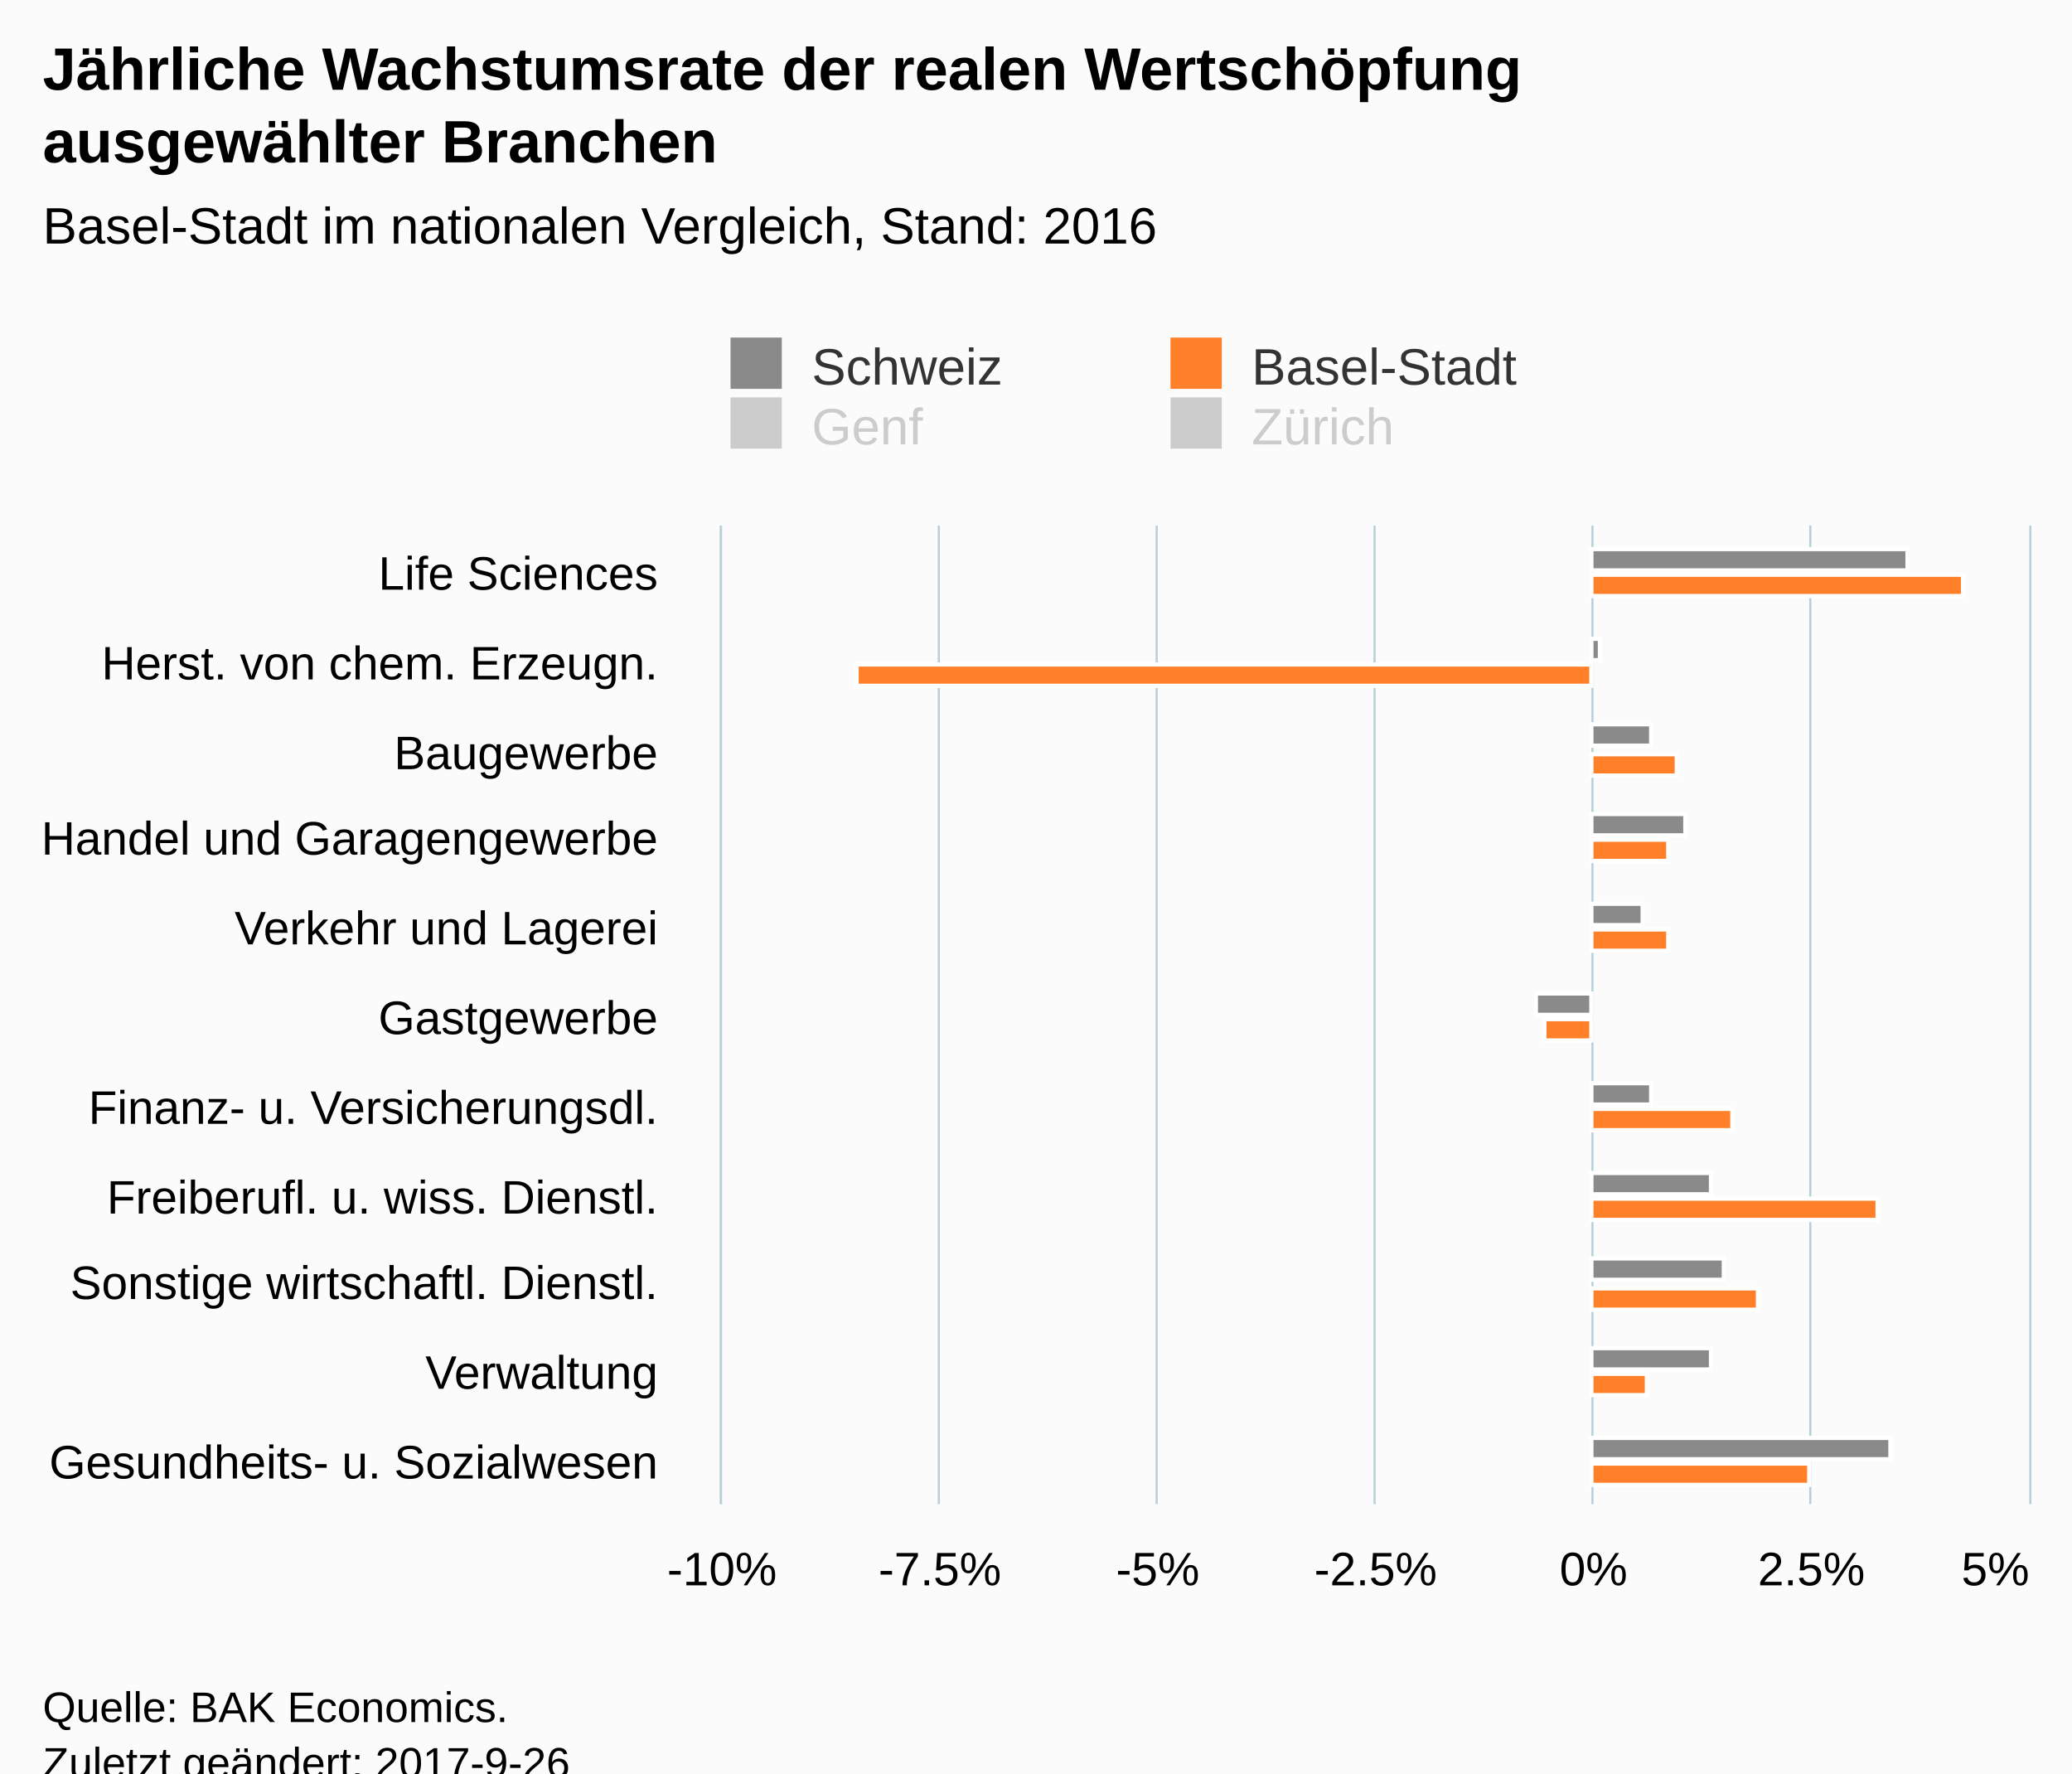
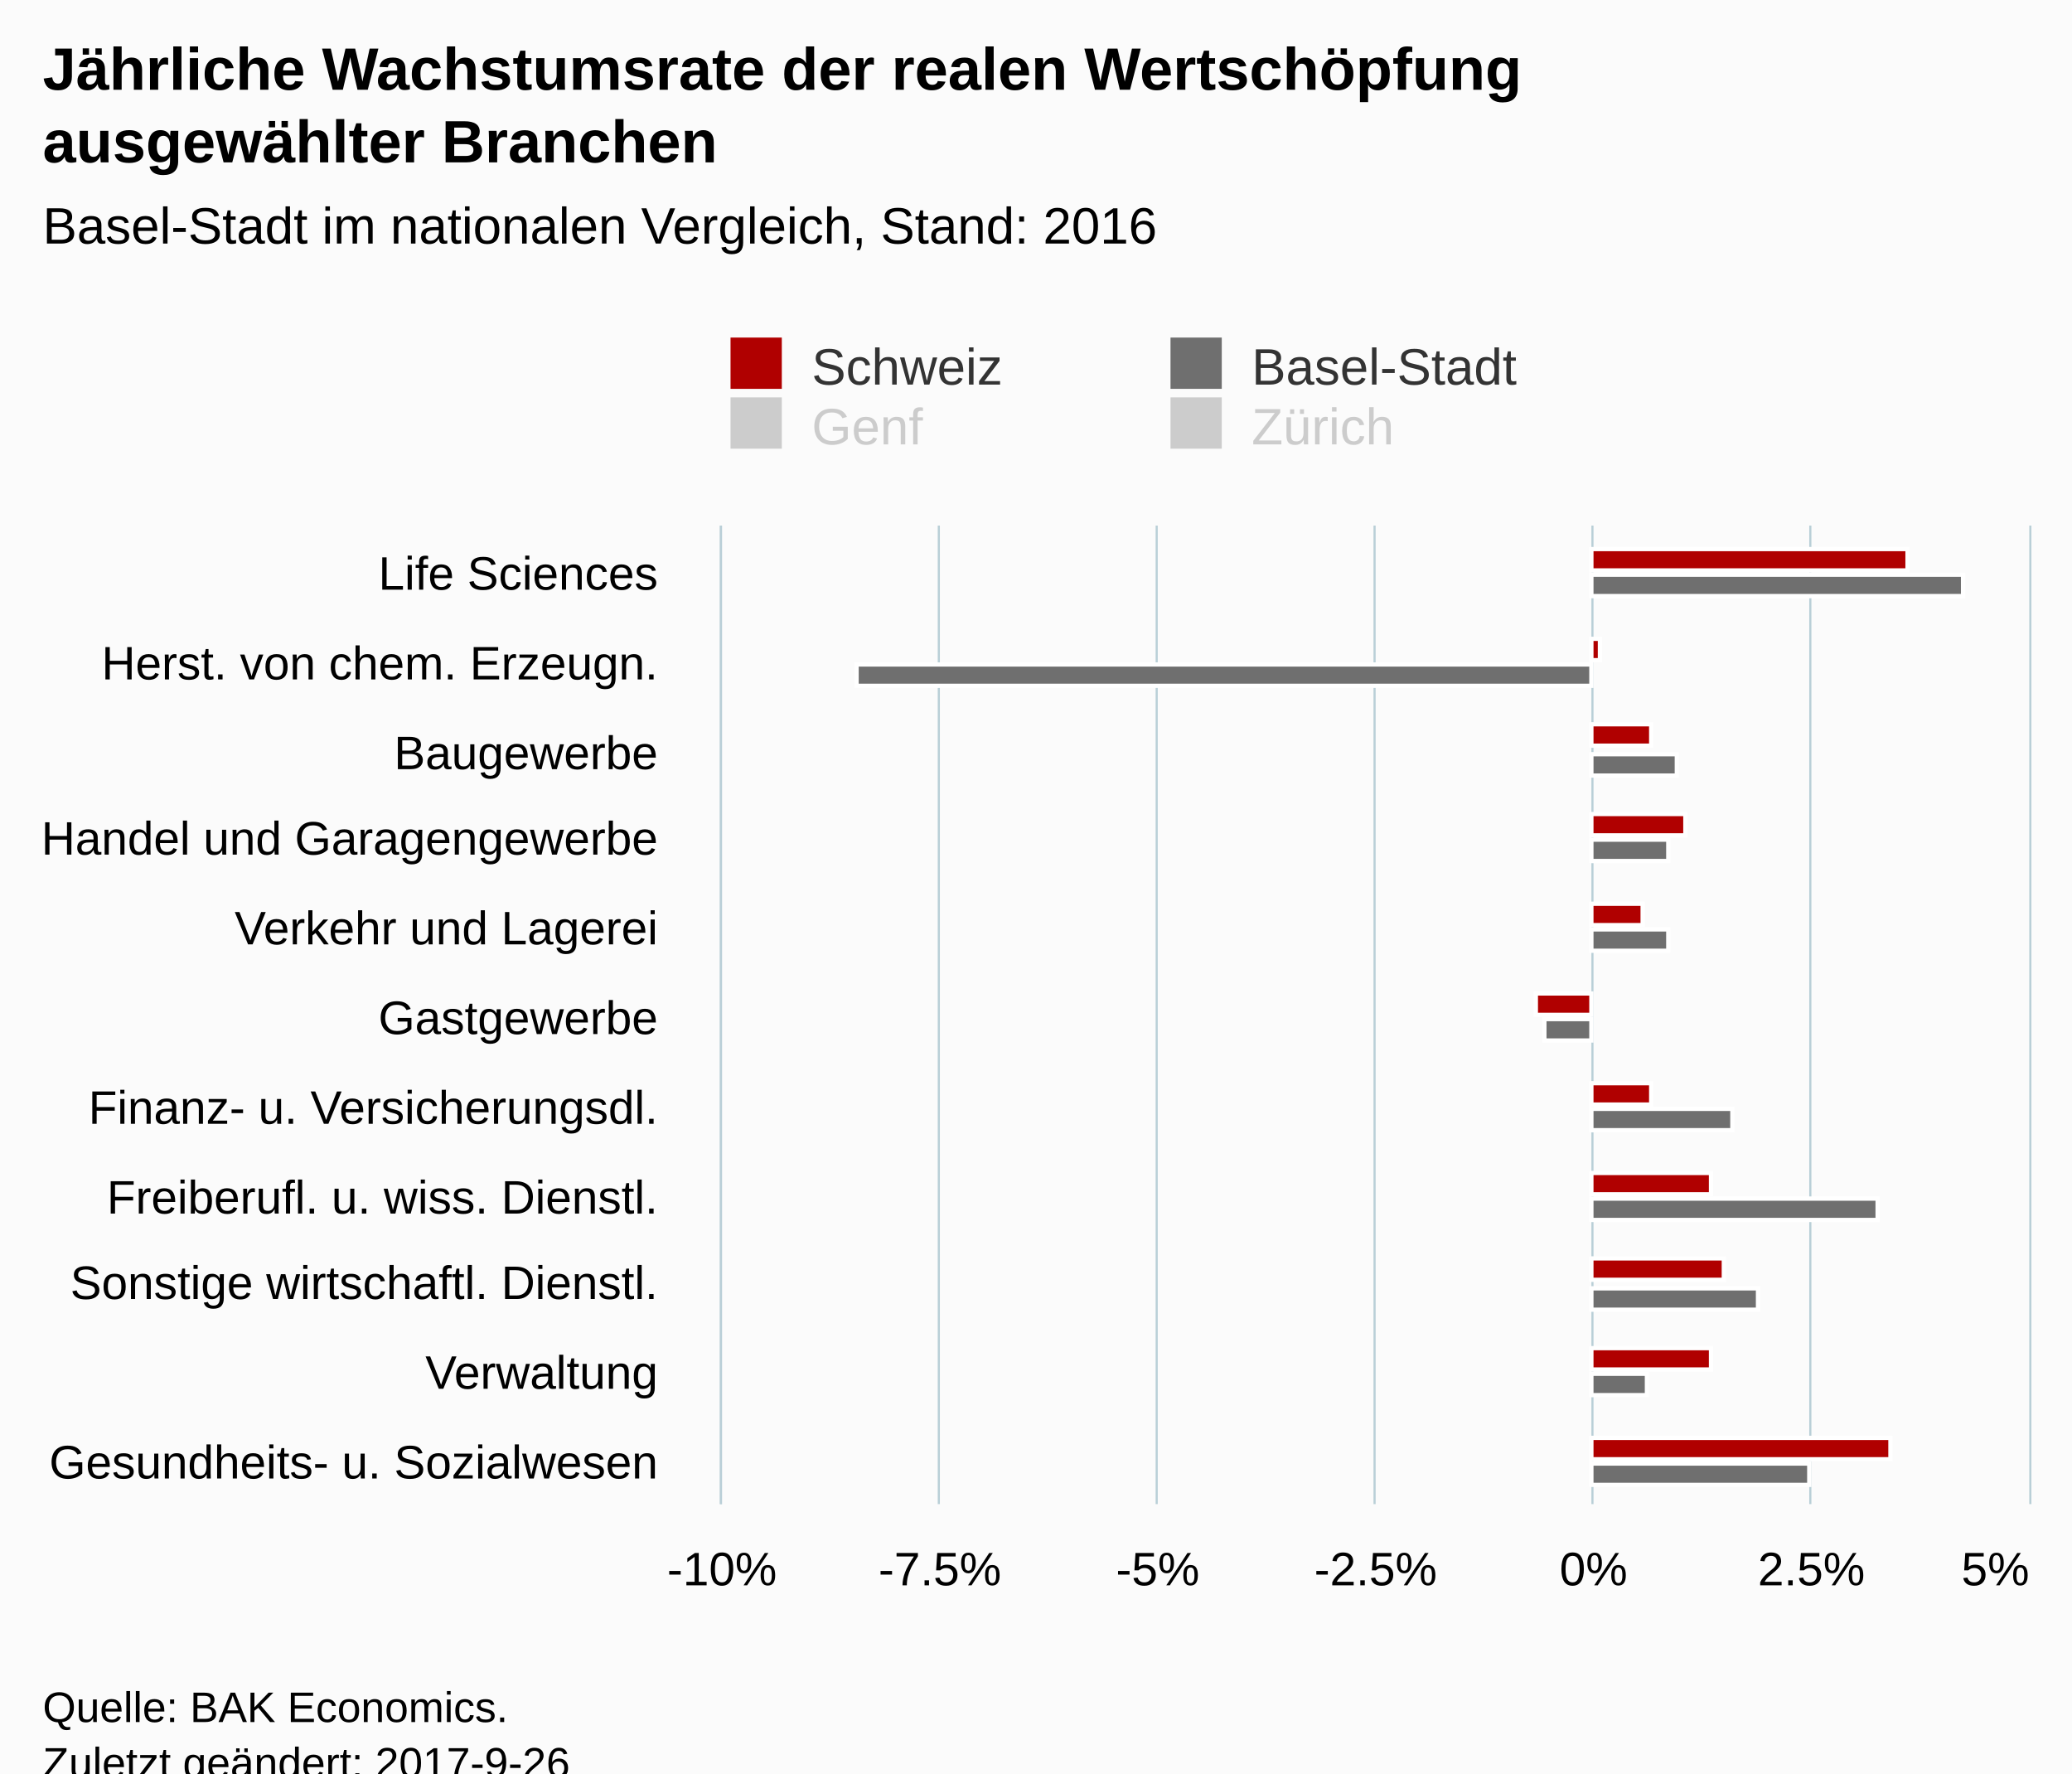
<svg xmlns="http://www.w3.org/2000/svg" version="1.1" class="highcharts-root" style="font-family:Arial;font-size:12px;" viewBox="0 0 485 415">
  <defs>
-     <clipPath id="highcharts-sxvvo7h-6">
+     <clipPath id="highcharts-a2rz4tl-6">
      <rect x="0" y="0" width="229" height="306" fill="none" />
    </clipPath>
-     <clipPath id="highcharts-sxvvo7h-7">
+     <clipPath id="highcharts-a2rz4tl-7">
      <rect x="0" y="0" width="229" height="306" fill="none" />
    </clipPath>
  </defs>
  <rect fill="#fbfbfb" class="highcharts-background" x="0" y="0" width="485" height="428" rx="0" ry="0" />
  <rect fill="none" class="highcharts-plot-background" x="169" y="123" width="306" height="229" />
-   <g class="highcharts-pane-group" />
-   <g class="highcharts-grid highcharts-xaxis-grid ">
-     <path fill="none" class="highcharts-grid-line" d="M 169 144.5 L 475 144.5" opacity="1" />
-     <path fill="none" class="highcharts-grid-line" d="M 169 165.5 L 475 165.5" opacity="1" />
-     <path fill="none" class="highcharts-grid-line" d="M 169 185.5 L 475 185.5" opacity="1" />
-     <path fill="none" class="highcharts-grid-line" d="M 169 206.5 L 475 206.5" opacity="1" />
-     <path fill="none" class="highcharts-grid-line" d="M 169 227.5 L 475 227.5" opacity="1" />
-     <path fill="none" class="highcharts-grid-line" d="M 169 248.5 L 475 248.5" opacity="1" />
-     <path fill="none" class="highcharts-grid-line" d="M 169 269.5 L 475 269.5" opacity="1" />
-     <path fill="none" class="highcharts-grid-line" d="M 169 290.5 L 475 290.5" opacity="1" />
-     <path fill="none" class="highcharts-grid-line" d="M 169 310.5 L 475 310.5" opacity="1" />
-     <path fill="none" class="highcharts-grid-line" d="M 169 331.5 L 475 331.5" opacity="1" />
-     <path fill="none" class="highcharts-grid-line" d="M 169 352.5 L 475 352.5" opacity="1" />
-     <path fill="none" class="highcharts-grid-line" d="M 169 123.5 L 475 123.5" opacity="1" />
+   <g class="highcharts-pane-group" data-z-index="0" />
+   <g class="highcharts-grid highcharts-xaxis-grid " data-z-index="1">
+     <path fill="none" data-z-index="1" class="highcharts-grid-line" d="M 169 144.5 L 475 144.5" opacity="1" />
+     <path fill="none" data-z-index="1" class="highcharts-grid-line" d="M 169 165.5 L 475 165.5" opacity="1" />
+     <path fill="none" data-z-index="1" class="highcharts-grid-line" d="M 169 185.5 L 475 185.5" opacity="1" />
+     <path fill="none" data-z-index="1" class="highcharts-grid-line" d="M 169 206.5 L 475 206.5" opacity="1" />
+     <path fill="none" data-z-index="1" class="highcharts-grid-line" d="M 169 227.5 L 475 227.5" opacity="1" />
+     <path fill="none" data-z-index="1" class="highcharts-grid-line" d="M 169 248.5 L 475 248.5" opacity="1" />
+     <path fill="none" data-z-index="1" class="highcharts-grid-line" d="M 169 269.5 L 475 269.5" opacity="1" />
+     <path fill="none" data-z-index="1" class="highcharts-grid-line" d="M 169 290.5 L 475 290.5" opacity="1" />
+     <path fill="none" data-z-index="1" class="highcharts-grid-line" d="M 169 310.5 L 475 310.5" opacity="1" />
+     <path fill="none" data-z-index="1" class="highcharts-grid-line" d="M 169 331.5 L 475 331.5" opacity="1" />
+     <path fill="none" data-z-index="1" class="highcharts-grid-line" d="M 169 352.5 L 475 352.5" opacity="1" />
+     <path fill="none" data-z-index="1" class="highcharts-grid-line" d="M 169 123.5 L 475 123.5" opacity="1" />
  </g>
-   <g class="highcharts-grid highcharts-yaxis-grid ">
-     <path fill="none" stroke="#B9CFD7" stroke-width="0.5" class="highcharts-grid-line" d="M 168.75 123 L 168.75 352" opacity="1" />
-     <path fill="none" stroke="#B9CFD7" stroke-width="0.5" class="highcharts-grid-line" d="M 219.75 123 L 219.75 352" opacity="1" />
-     <path fill="none" stroke="#B9CFD7" stroke-width="0.5" class="highcharts-grid-line" d="M 270.75 123 L 270.75 352" opacity="1" />
-     <path fill="none" stroke="#B9CFD7" stroke-width="0.5" class="highcharts-grid-line" d="M 321.75 123 L 321.75 352" opacity="1" />
-     <path fill="none" stroke="#B9CFD7" stroke-width="0.5" class="highcharts-grid-line" d="M 372.75 123 L 372.75 352" opacity="1" />
-     <path fill="none" stroke="#B9CFD7" stroke-width="0.5" class="highcharts-grid-line" d="M 423.75 123 L 423.75 352" opacity="1" />
-     <path fill="none" stroke="#B9CFD7" stroke-width="0.5" class="highcharts-grid-line" d="M 475.25 123 L 475.25 352" opacity="1" />
+   <g class="highcharts-grid highcharts-yaxis-grid " data-z-index="1">
+     <path fill="none" stroke="#B9CFD7" stroke-width="0.5" data-z-index="1" class="highcharts-grid-line" d="M 168.75 123 L 168.75 352" opacity="1" />
+     <path fill="none" stroke="#B9CFD7" stroke-width="0.5" data-z-index="1" class="highcharts-grid-line" d="M 219.75 123 L 219.75 352" opacity="1" />
+     <path fill="none" stroke="#B9CFD7" stroke-width="0.5" data-z-index="1" class="highcharts-grid-line" d="M 270.75 123 L 270.75 352" opacity="1" />
+     <path fill="none" stroke="#B9CFD7" stroke-width="0.5" data-z-index="1" class="highcharts-grid-line" d="M 321.75 123 L 321.75 352" opacity="1" />
+     <path fill="none" stroke="#B9CFD7" stroke-width="0.5" data-z-index="1" class="highcharts-grid-line" d="M 372.75 123 L 372.75 352" opacity="1" />
+     <path fill="none" stroke="#B9CFD7" stroke-width="0.5" data-z-index="1" class="highcharts-grid-line" d="M 423.75 123 L 423.75 352" opacity="1" />
+     <path fill="none" stroke="#B9CFD7" stroke-width="0.5" data-z-index="1" class="highcharts-grid-line" d="M 475.25 123 L 475.25 352" opacity="1" />
  </g>
-   <rect fill="none" class="highcharts-plot-border" x="169" y="123" width="306" height="229" />
-   <g class="highcharts-axis highcharts-xaxis ">
-     <path fill="none" class="highcharts-axis-line" stroke="#B9CFD7" stroke-width="0.5" d="M 168.75 123 L 168.75 352" />
+   <rect fill="none" class="highcharts-plot-border" data-z-index="1" x="169" y="123" width="306" height="229" />
+   <g class="highcharts-axis highcharts-xaxis " data-z-index="2">
+     <path fill="none" class="highcharts-axis-line" stroke="#B9CFD7" stroke-width="0.5" data-z-index="7" d="M 168.75 123 L 168.75 352" />
  </g>
-   <g class="highcharts-axis highcharts-yaxis ">
-     <path fill="none" class="highcharts-axis-line" d="M 169 352 L 475 352" />
+   <g class="highcharts-axis highcharts-yaxis " data-z-index="2">
+     <path fill="none" class="highcharts-axis-line" data-z-index="7" d="M 169 352 L 475 352" />
  </g>
-   <g class="highcharts-series-group">
-     <g class="highcharts-series highcharts-series-0 highcharts-column-series " transform="translate(475,352) rotate(90) scale(-1,1) scale(1 1)" clip-path="url(#highcharts-sxvvo7h-7)">
-       <rect x="218.5" y="28.5" width="5" height="74" fill="#8a8a8a" stroke="#ffffff" stroke-width="1" class="highcharts-point" />
-       <rect x="197.5" y="100.5" width="5" height="2" fill="#8a8a8a" stroke="#ffffff" stroke-width="1" class="highcharts-point" />
-       <rect x="177.5" y="88.5" width="5" height="14" fill="#8a8a8a" stroke="#ffffff" stroke-width="1" class="highcharts-point" />
-       <rect x="156.5" y="80.5" width="5" height="22" fill="#8a8a8a" stroke="#ffffff" stroke-width="1" class="highcharts-point" />
-       <rect x="135.5" y="90.5" width="5" height="12" fill="#8a8a8a" stroke="#ffffff" stroke-width="1" class="highcharts-point" />
-       <rect x="114.5" y="102.5" width="5" height="13" fill="#8a8a8a" stroke="#ffffff" stroke-width="1" class="highcharts-point highcharts-negative" />
-       <rect x="93.5" y="88.5" width="5" height="14" fill="#8a8a8a" stroke="#ffffff" stroke-width="1" class="highcharts-point" />
-       <rect x="72.5" y="74.5" width="5" height="28" fill="#8a8a8a" stroke="#ffffff" stroke-width="1" class="highcharts-point" />
-       <rect x="52.5" y="71.5" width="5" height="31" fill="#8a8a8a" stroke="#ffffff" stroke-width="1" class="highcharts-point" />
-       <rect x="31.5" y="74.5" width="5" height="28" fill="#8a8a8a" stroke="#ffffff" stroke-width="1" class="highcharts-point" />
-       <rect x="10.5" y="32.5" width="5" height="70" fill="#8a8a8a" stroke="#ffffff" stroke-width="1" class="highcharts-point" />
+   <g class="highcharts-series-group" data-z-index="3">
+     <g data-z-index="0.1" class="highcharts-series highcharts-series-0 highcharts-column-series " transform="translate(475,352) rotate(90) scale(-1,1) scale(1 1)" clip-path="url(#highcharts-a2rz4tl-7)">
+       <rect x="218.5" y="28.5" width="5" height="74" fill="#B00000" stroke="#ffffff" stroke-width="1" class="highcharts-point" />
+       <rect x="197.5" y="100.5" width="5" height="2" fill="#B00000" stroke="#ffffff" stroke-width="1" class="highcharts-point" />
+       <rect x="177.5" y="88.5" width="5" height="14" fill="#B00000" stroke="#ffffff" stroke-width="1" class="highcharts-point" />
+       <rect x="156.5" y="80.5" width="5" height="22" fill="#B00000" stroke="#ffffff" stroke-width="1" class="highcharts-point" />
+       <rect x="135.5" y="90.5" width="5" height="12" fill="#B00000" stroke="#ffffff" stroke-width="1" class="highcharts-point" />
+       <rect x="114.5" y="102.5" width="5" height="13" fill="#B00000" stroke="#ffffff" stroke-width="1" class="highcharts-point highcharts-negative" />
+       <rect x="93.5" y="88.5" width="5" height="14" fill="#B00000" stroke="#ffffff" stroke-width="1" class="highcharts-point" />
+       <rect x="72.5" y="74.5" width="5" height="28" fill="#B00000" stroke="#ffffff" stroke-width="1" class="highcharts-point" />
+       <rect x="52.5" y="71.5" width="5" height="31" fill="#B00000" stroke="#ffffff" stroke-width="1" class="highcharts-point" />
+       <rect x="31.5" y="74.5" width="5" height="28" fill="#B00000" stroke="#ffffff" stroke-width="1" class="highcharts-point" />
+       <rect x="10.5" y="32.5" width="5" height="70" fill="#B00000" stroke="#ffffff" stroke-width="1" class="highcharts-point" />
    </g>
-     <g class="highcharts-markers highcharts-series-0 highcharts-column-series " transform="translate(475,352) rotate(90) scale(-1,1) scale(1 1)" clip-path="none" />
-     <g class="highcharts-series highcharts-series-1 highcharts-column-series " transform="translate(475,352) rotate(90) scale(-1,1) scale(1 1)" clip-path="url(#highcharts-sxvvo7h-7)">
-       <rect x="212.5" y="15.5" width="5" height="87" fill="#ff8028" stroke="#ffffff" stroke-width="1" class="highcharts-point" />
-       <rect x="191.5" y="102.5" width="5" height="172" fill="#ff8028" stroke="#ffffff" stroke-width="1" class="highcharts-point highcharts-negative" />
-       <rect x="170.5" y="82.5" width="5" height="20" fill="#ff8028" stroke="#ffffff" stroke-width="1" class="highcharts-point" />
-       <rect x="150.5" y="84.5" width="5" height="18" fill="#ff8028" stroke="#ffffff" stroke-width="1" class="highcharts-point" />
-       <rect x="129.5" y="84.5" width="5" height="18" fill="#ff8028" stroke="#ffffff" stroke-width="1" class="highcharts-point" />
-       <rect x="108.5" y="102.5" width="5" height="11" fill="#ff8028" stroke="#ffffff" stroke-width="1" class="highcharts-point highcharts-negative" />
-       <rect x="87.5" y="69.5" width="5" height="33" fill="#ff8028" stroke="#ffffff" stroke-width="1" class="highcharts-point" />
-       <rect x="66.5" y="35.5" width="5" height="67" fill="#ff8028" stroke="#ffffff" stroke-width="1" class="highcharts-point" />
-       <rect x="45.5" y="63.5" width="5" height="39" fill="#ff8028" stroke="#ffffff" stroke-width="1" class="highcharts-point" />
-       <rect x="25.5" y="89.5" width="5" height="13" fill="#ff8028" stroke="#ffffff" stroke-width="1" class="highcharts-point" />
-       <rect x="4.5" y="51.5" width="5" height="51" fill="#ff8028" stroke="#ffffff" stroke-width="1" class="highcharts-point" />
+     <g data-z-index="0.1" class="highcharts-markers highcharts-series-0 highcharts-column-series " transform="translate(475,352) rotate(90) scale(-1,1) scale(1 1)" clip-path="none" />
+     <g data-z-index="0.1" class="highcharts-series highcharts-series-1 highcharts-column-series " transform="translate(475,352) rotate(90) scale(-1,1) scale(1 1)" clip-path="url(#highcharts-a2rz4tl-7)">
+       <rect x="212.5" y="15.5" width="5" height="87" fill="#6F6F6F" stroke="#ffffff" stroke-width="1" class="highcharts-point" />
+       <rect x="191.5" y="102.5" width="5" height="172" fill="#6F6F6F" stroke="#ffffff" stroke-width="1" class="highcharts-point highcharts-negative" />
+       <rect x="170.5" y="82.5" width="5" height="20" fill="#6F6F6F" stroke="#ffffff" stroke-width="1" class="highcharts-point" />
+       <rect x="150.5" y="84.5" width="5" height="18" fill="#6F6F6F" stroke="#ffffff" stroke-width="1" class="highcharts-point" />
+       <rect x="129.5" y="84.5" width="5" height="18" fill="#6F6F6F" stroke="#ffffff" stroke-width="1" class="highcharts-point" />
+       <rect x="108.5" y="102.5" width="5" height="11" fill="#6F6F6F" stroke="#ffffff" stroke-width="1" class="highcharts-point highcharts-negative" />
+       <rect x="87.5" y="69.5" width="5" height="33" fill="#6F6F6F" stroke="#ffffff" stroke-width="1" class="highcharts-point" />
+       <rect x="66.5" y="35.5" width="5" height="67" fill="#6F6F6F" stroke="#ffffff" stroke-width="1" class="highcharts-point" />
+       <rect x="45.5" y="63.5" width="5" height="39" fill="#6F6F6F" stroke="#ffffff" stroke-width="1" class="highcharts-point" />
+       <rect x="25.5" y="89.5" width="5" height="13" fill="#6F6F6F" stroke="#ffffff" stroke-width="1" class="highcharts-point" />
+       <rect x="4.5" y="51.5" width="5" height="51" fill="#6F6F6F" stroke="#ffffff" stroke-width="1" class="highcharts-point" />
    </g>
-     <g class="highcharts-markers highcharts-series-1 highcharts-column-series " transform="translate(475,352) rotate(90) scale(-1,1) scale(1 1)" clip-path="none" />
-     <g class="highcharts-series highcharts-series-2 highcharts-column-series " visibility="hidden" transform="translate(475,352) rotate(90) scale(-1,1) scale(1 1)" clip-path="url(#highcharts-sxvvo7h-7)" />
-     <g class="highcharts-markers highcharts-series-2 highcharts-column-series " visibility="hidden" transform="translate(475,352) rotate(90) scale(-1,1) scale(1 1)" clip-path="none" />
-     <g class="highcharts-series highcharts-series-3 highcharts-column-series " visibility="hidden" transform="translate(475,352) rotate(90) scale(-1,1) scale(1 1)" clip-path="url(#highcharts-sxvvo7h-7)" />
-     <g class="highcharts-markers highcharts-series-3 highcharts-column-series " visibility="hidden" transform="translate(475,352) rotate(90) scale(-1,1) scale(1 1)" clip-path="none" />
+     <g data-z-index="0.1" class="highcharts-markers highcharts-series-1 highcharts-column-series " transform="translate(475,352) rotate(90) scale(-1,1) scale(1 1)" clip-path="none" />
+     <g data-z-index="0.1" class="highcharts-series highcharts-series-2 highcharts-column-series " visibility="hidden" transform="translate(475,352) rotate(90) scale(-1,1) scale(1 1)" clip-path="url(#highcharts-a2rz4tl-7)" />
+     <g data-z-index="0.1" class="highcharts-markers highcharts-series-2 highcharts-column-series " visibility="hidden" transform="translate(475,352) rotate(90) scale(-1,1) scale(1 1)" clip-path="none" />
+     <g data-z-index="0.1" class="highcharts-series highcharts-series-3 highcharts-column-series " visibility="hidden" transform="translate(475,352) rotate(90) scale(-1,1) scale(1 1)" clip-path="url(#highcharts-a2rz4tl-7)" />
+     <g data-z-index="0.1" class="highcharts-markers highcharts-series-3 highcharts-column-series " visibility="hidden" transform="translate(475,352) rotate(90) scale(-1,1) scale(1 1)" clip-path="none" />
  </g>
-   <text x="10" text-anchor="start" class="highcharts-title" style="color:#000000;font-size:14px;font-weight:bold;fill:#000000;" y="21">
+   <text x="10" text-anchor="start" class="highcharts-title" data-z-index="4" style="color:#000000;font-size:14px;font-weight:bold;fill:#000000;" y="21">
    <tspan>Jährliche Wachstumsrate der realen Wertschöpfung</tspan>
    <tspan dy="17" x="10">ausgewählter Branchen</tspan>
  </text>
-   <text x="10" text-anchor="start" class="highcharts-subtitle" style="color:#000000;font-size:12px;font-weight:normal;font-family:Arial;fill:#000000;" y="57">
+   <text x="10" text-anchor="start" class="highcharts-subtitle" data-z-index="4" style="color:#000000;font-size:12px;font-weight:normal;font-family:Arial;fill:#000000;" y="57">
    <tspan>Basel-Stadt im nationalen Vergleich, Stand: 2016</tspan>
  </text>
-   <g class="highcharts-legend" transform="translate(161,72)">
+   <g class="highcharts-legend" data-z-index="7" transform="translate(161,72)">
    <rect fill="none" class="highcharts-legend-box" rx="0" ry="0" x="0" y="0" width="201" height="39" visibility="visible" />
-     <g>
+     <g data-z-index="1">
      <g>
-         <g class="highcharts-legend-item highcharts-column-series highcharts-color-undefined highcharts-series-0" transform="translate(8,3)">
-           <text x="21" style="color:#333333;font-size:12px;font-weight:normal;cursor:pointer;fill:#333333;" text-anchor="start" y="15">
+         <g class="highcharts-legend-item highcharts-column-series highcharts-color-undefined highcharts-series-0" data-z-index="1" transform="translate(8,3)">
+           <text x="21" style="color:#333333;font-size:12px;font-weight:normal;cursor:pointer;fill:#333333;" text-anchor="start" data-z-index="2" y="15">
            <tspan>Schweiz</tspan>
          </text>
-           <rect x="2" y="4" width="12" height="12" fill="#8a8a8a" class="highcharts-point" />
+           <rect x="2" y="4" width="12" height="12" fill="#B00000" class="highcharts-point" data-z-index="3" />
        </g>
-         <g class="highcharts-legend-item highcharts-column-series highcharts-color-undefined highcharts-series-1" transform="translate(110.9844,3)">
-           <text x="21" y="15" style="color:#333333;font-size:12px;font-weight:normal;cursor:pointer;fill:#333333;" text-anchor="start">
+         <g class="highcharts-legend-item highcharts-column-series highcharts-color-undefined highcharts-series-1" data-z-index="1" transform="translate(110.9844,3)">
+           <text x="21" y="15" style="color:#333333;font-size:12px;font-weight:normal;cursor:pointer;fill:#333333;" text-anchor="start" data-z-index="2">
            <tspan>Basel-Stadt</tspan>
          </text>
-           <rect x="2" y="4" width="12" height="12" fill="#ff8028" class="highcharts-point" />
+           <rect x="2" y="4" width="12" height="12" fill="#6F6F6F" class="highcharts-point" data-z-index="3" />
        </g>
-         <g class="highcharts-legend-item highcharts-column-series highcharts-color-undefined highcharts-series-2 highcharts-legend-item-hidden" transform="translate(8,17)">
-           <text x="21" y="15" style="color:#cccccc;font-size:12px;font-weight:normal;cursor:pointer;fill:#cccccc;" text-anchor="start">
+         <g class="highcharts-legend-item highcharts-column-series highcharts-color-undefined highcharts-series-2 highcharts-legend-item-hidden" data-z-index="1" transform="translate(8,17)">
+           <text x="21" y="15" style="color:#cccccc;font-size:12px;font-weight:normal;cursor:pointer;fill:#cccccc;" text-anchor="start" data-z-index="2">
            <tspan>Genf</tspan>
          </text>
-           <rect x="2" y="4" width="12" height="12" fill="#cccccc" class="highcharts-point" />
+           <rect x="2" y="4" width="12" height="12" fill="#cccccc" class="highcharts-point" data-z-index="3" />
        </g>
-         <g class="highcharts-legend-item highcharts-column-series highcharts-color-undefined highcharts-series-3 highcharts-legend-item-hidden" transform="translate(110.9844,17)">
-           <text x="21" y="15" style="color:#cccccc;font-size:12px;font-weight:normal;cursor:pointer;fill:#cccccc;" text-anchor="start">
+         <g class="highcharts-legend-item highcharts-column-series highcharts-color-undefined highcharts-series-3 highcharts-legend-item-hidden" data-z-index="1" transform="translate(110.9844,17)">
+           <text x="21" y="15" style="color:#cccccc;font-size:12px;font-weight:normal;cursor:pointer;fill:#cccccc;" text-anchor="start" data-z-index="2">
            <tspan>Zürich</tspan>
          </text>
-           <rect x="2" y="4" width="12" height="12" fill="#cccccc" class="highcharts-point" />
+           <rect x="2" y="4" width="12" height="12" fill="#cccccc" class="highcharts-point" data-z-index="3" />
        </g>
      </g>
    </g>
  </g>
-   <g class="highcharts-axis-labels highcharts-xaxis-labels ">
+   <g class="highcharts-axis-labels highcharts-xaxis-labels " data-z-index="7">
    <text x="154" style="color:#000000;cursor:default;font-size:11px;fill:#000000;" text-anchor="end" transform="translate(0,0)" y="138" opacity="1">
      <tspan>Life Sciences</tspan>
    </text>
    <text x="154" style="color:#000000;cursor:default;font-size:11px;fill:#000000;" text-anchor="end" transform="translate(0,0)" y="159" opacity="1">
      <tspan>Herst. von chem. Erzeugn.</tspan>
    </text>
    <text x="154" style="color:#000000;cursor:default;font-size:11px;fill:#000000;" text-anchor="end" transform="translate(0,0)" y="180" opacity="1">Baugewerbe</text>
    <text x="154" style="color:#000000;cursor:default;font-size:11px;fill:#000000;" text-anchor="end" transform="translate(0,0)" y="200" opacity="1">
      <tspan>Handel und Garagengewerbe</tspan>
    </text>
    <text x="154" style="color:#000000;cursor:default;font-size:11px;fill:#000000;" text-anchor="end" transform="translate(0,0)" y="221" opacity="1">
      <tspan>Verkehr und Lagerei</tspan>
    </text>
    <text x="154" style="color:#000000;cursor:default;font-size:11px;fill:#000000;" text-anchor="end" transform="translate(0,0)" y="242" opacity="1">Gastgewerbe</text>
    <text x="154" style="color:#000000;cursor:default;font-size:11px;fill:#000000;" text-anchor="end" transform="translate(0,0)" y="263" opacity="1">
      <tspan>Finanz- u. Versicherungsdl.</tspan>
    </text>
    <text x="154" style="color:#000000;cursor:default;font-size:11px;fill:#000000;" text-anchor="end" transform="translate(0,0)" y="284" opacity="1">
      <tspan>Freiberufl. u. wiss. Dienstl.</tspan>
    </text>
    <text x="154" style="color:#000000;cursor:default;font-size:11px;fill:#000000;" text-anchor="end" transform="translate(0,0)" y="304" opacity="1">
      <tspan>Sonstige wirtschaftl. Dienstl.</tspan>
    </text>
    <text x="154" style="color:#000000;cursor:default;font-size:11px;fill:#000000;" text-anchor="end" transform="translate(0,0)" y="325" opacity="1">Verwaltung</text>
    <text x="154" style="color:#000000;cursor:default;font-size:11px;fill:#000000;" text-anchor="end" transform="translate(0,0)" y="346" opacity="1">
      <tspan>Gesundheits- u. Sozialwesen</tspan>
    </text>
  </g>
-   <g class="highcharts-axis-labels highcharts-yaxis-labels ">
+   <g class="highcharts-axis-labels highcharts-yaxis-labels " data-z-index="7">
    <text x="169" style="color:#000000;cursor:default;font-size:11px;fill:#000000;" text-anchor="middle" transform="translate(0,0)" y="371" opacity="1">-10%</text>
    <text x="373" style="color:#000000;cursor:default;font-size:11px;fill:#000000;" text-anchor="middle" transform="translate(0,0)" y="371" opacity="1">0%</text>
    <text x="220" style="color:#000000;cursor:default;font-size:11px;fill:#000000;" text-anchor="middle" transform="translate(0,0)" y="371" opacity="1">-7.5%</text>
    <text x="271" style="color:#000000;cursor:default;font-size:11px;fill:#000000;" text-anchor="middle" transform="translate(0,0)" y="371" opacity="1">-5%</text>
    <text x="322" style="color:#000000;cursor:default;font-size:11px;fill:#000000;" text-anchor="middle" transform="translate(0,0)" y="371" opacity="1">-2.5%</text>
    <text x="424" style="color:#000000;cursor:default;font-size:11px;fill:#000000;" text-anchor="middle" transform="translate(0,0)" y="371" opacity="1">2.5%</text>
    <text x="467.062" style="color:#000000;cursor:default;font-size:11px;fill:#000000;" text-anchor="middle" transform="translate(0,0)" y="371" opacity="1">5%</text>
  </g>
-   <text x="10" class="highcharts-credits" text-anchor="start" style="cursor:default;color:#000000;font-size:10px;fill:#000000;" y="403">
+   <text x="10" class="highcharts-credits" text-anchor="start" data-z-index="8" style="cursor:default;color:#000000;font-size:10px;fill:#000000;" y="403">
    <tspan>Quelle: BAK Economics.</tspan>
    <tspan x="10" dy="13">Zuletzt geändert: 2017-9-26</tspan>
  </text>
</svg>
